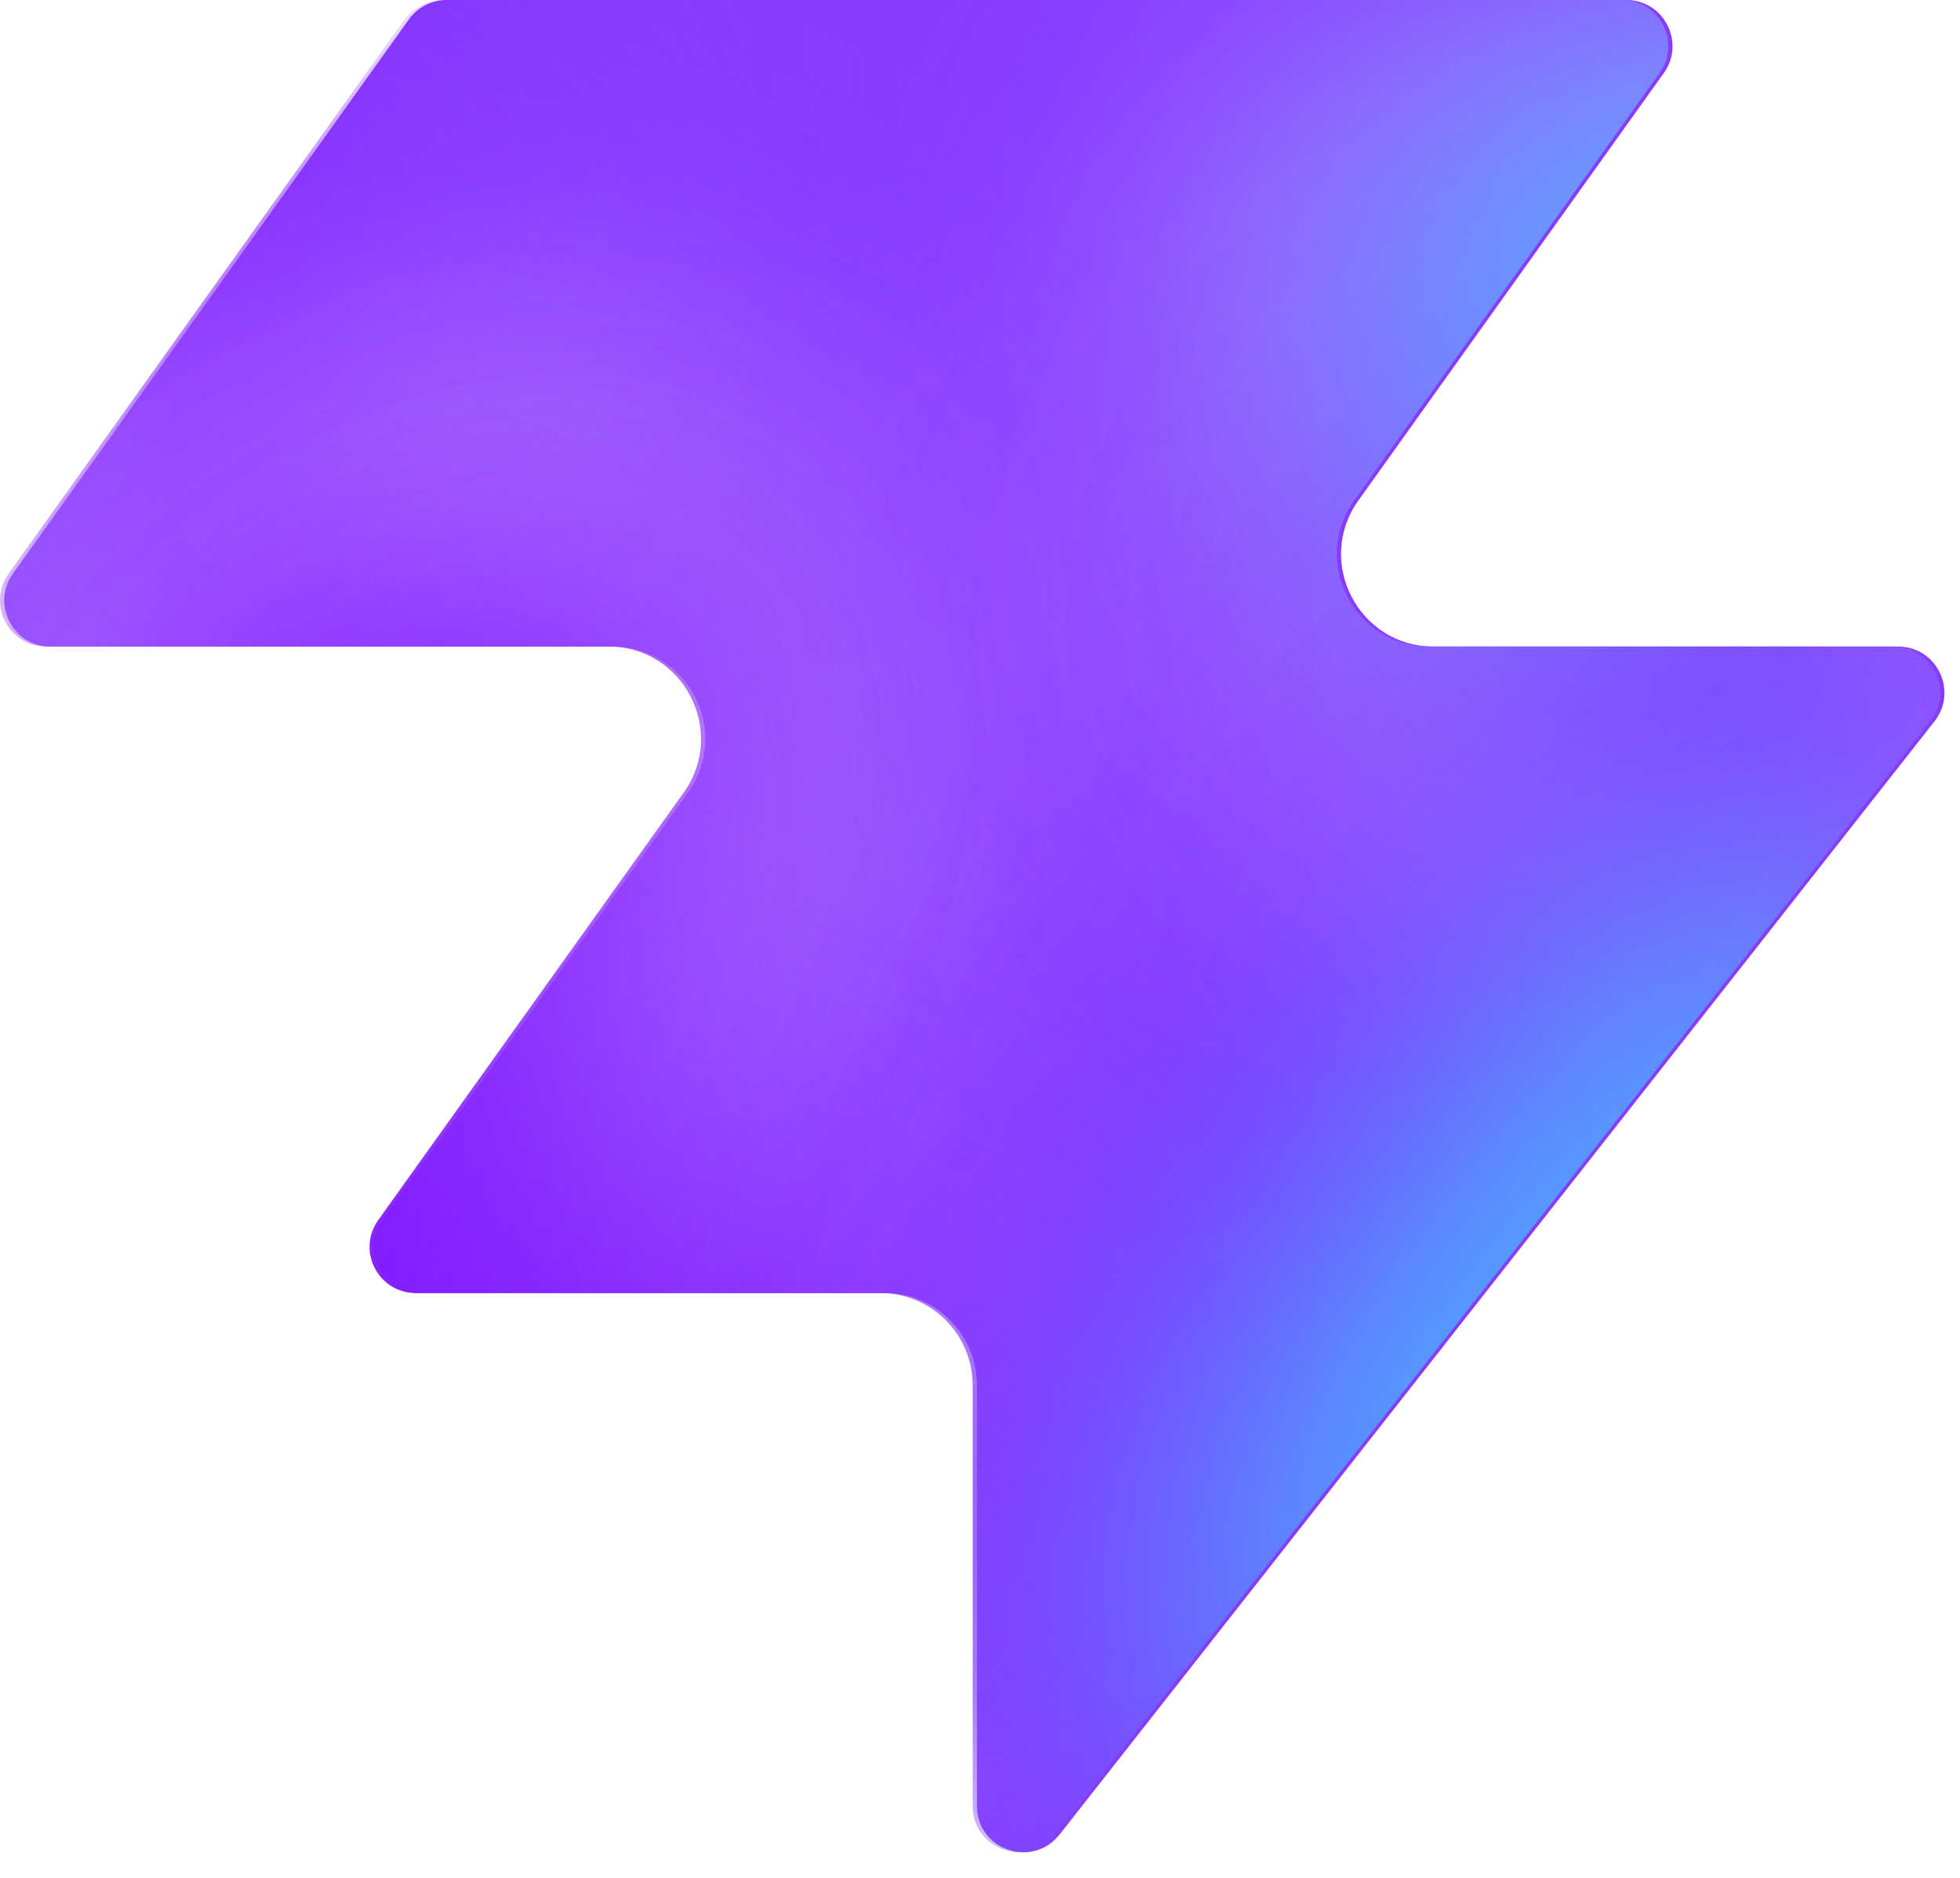
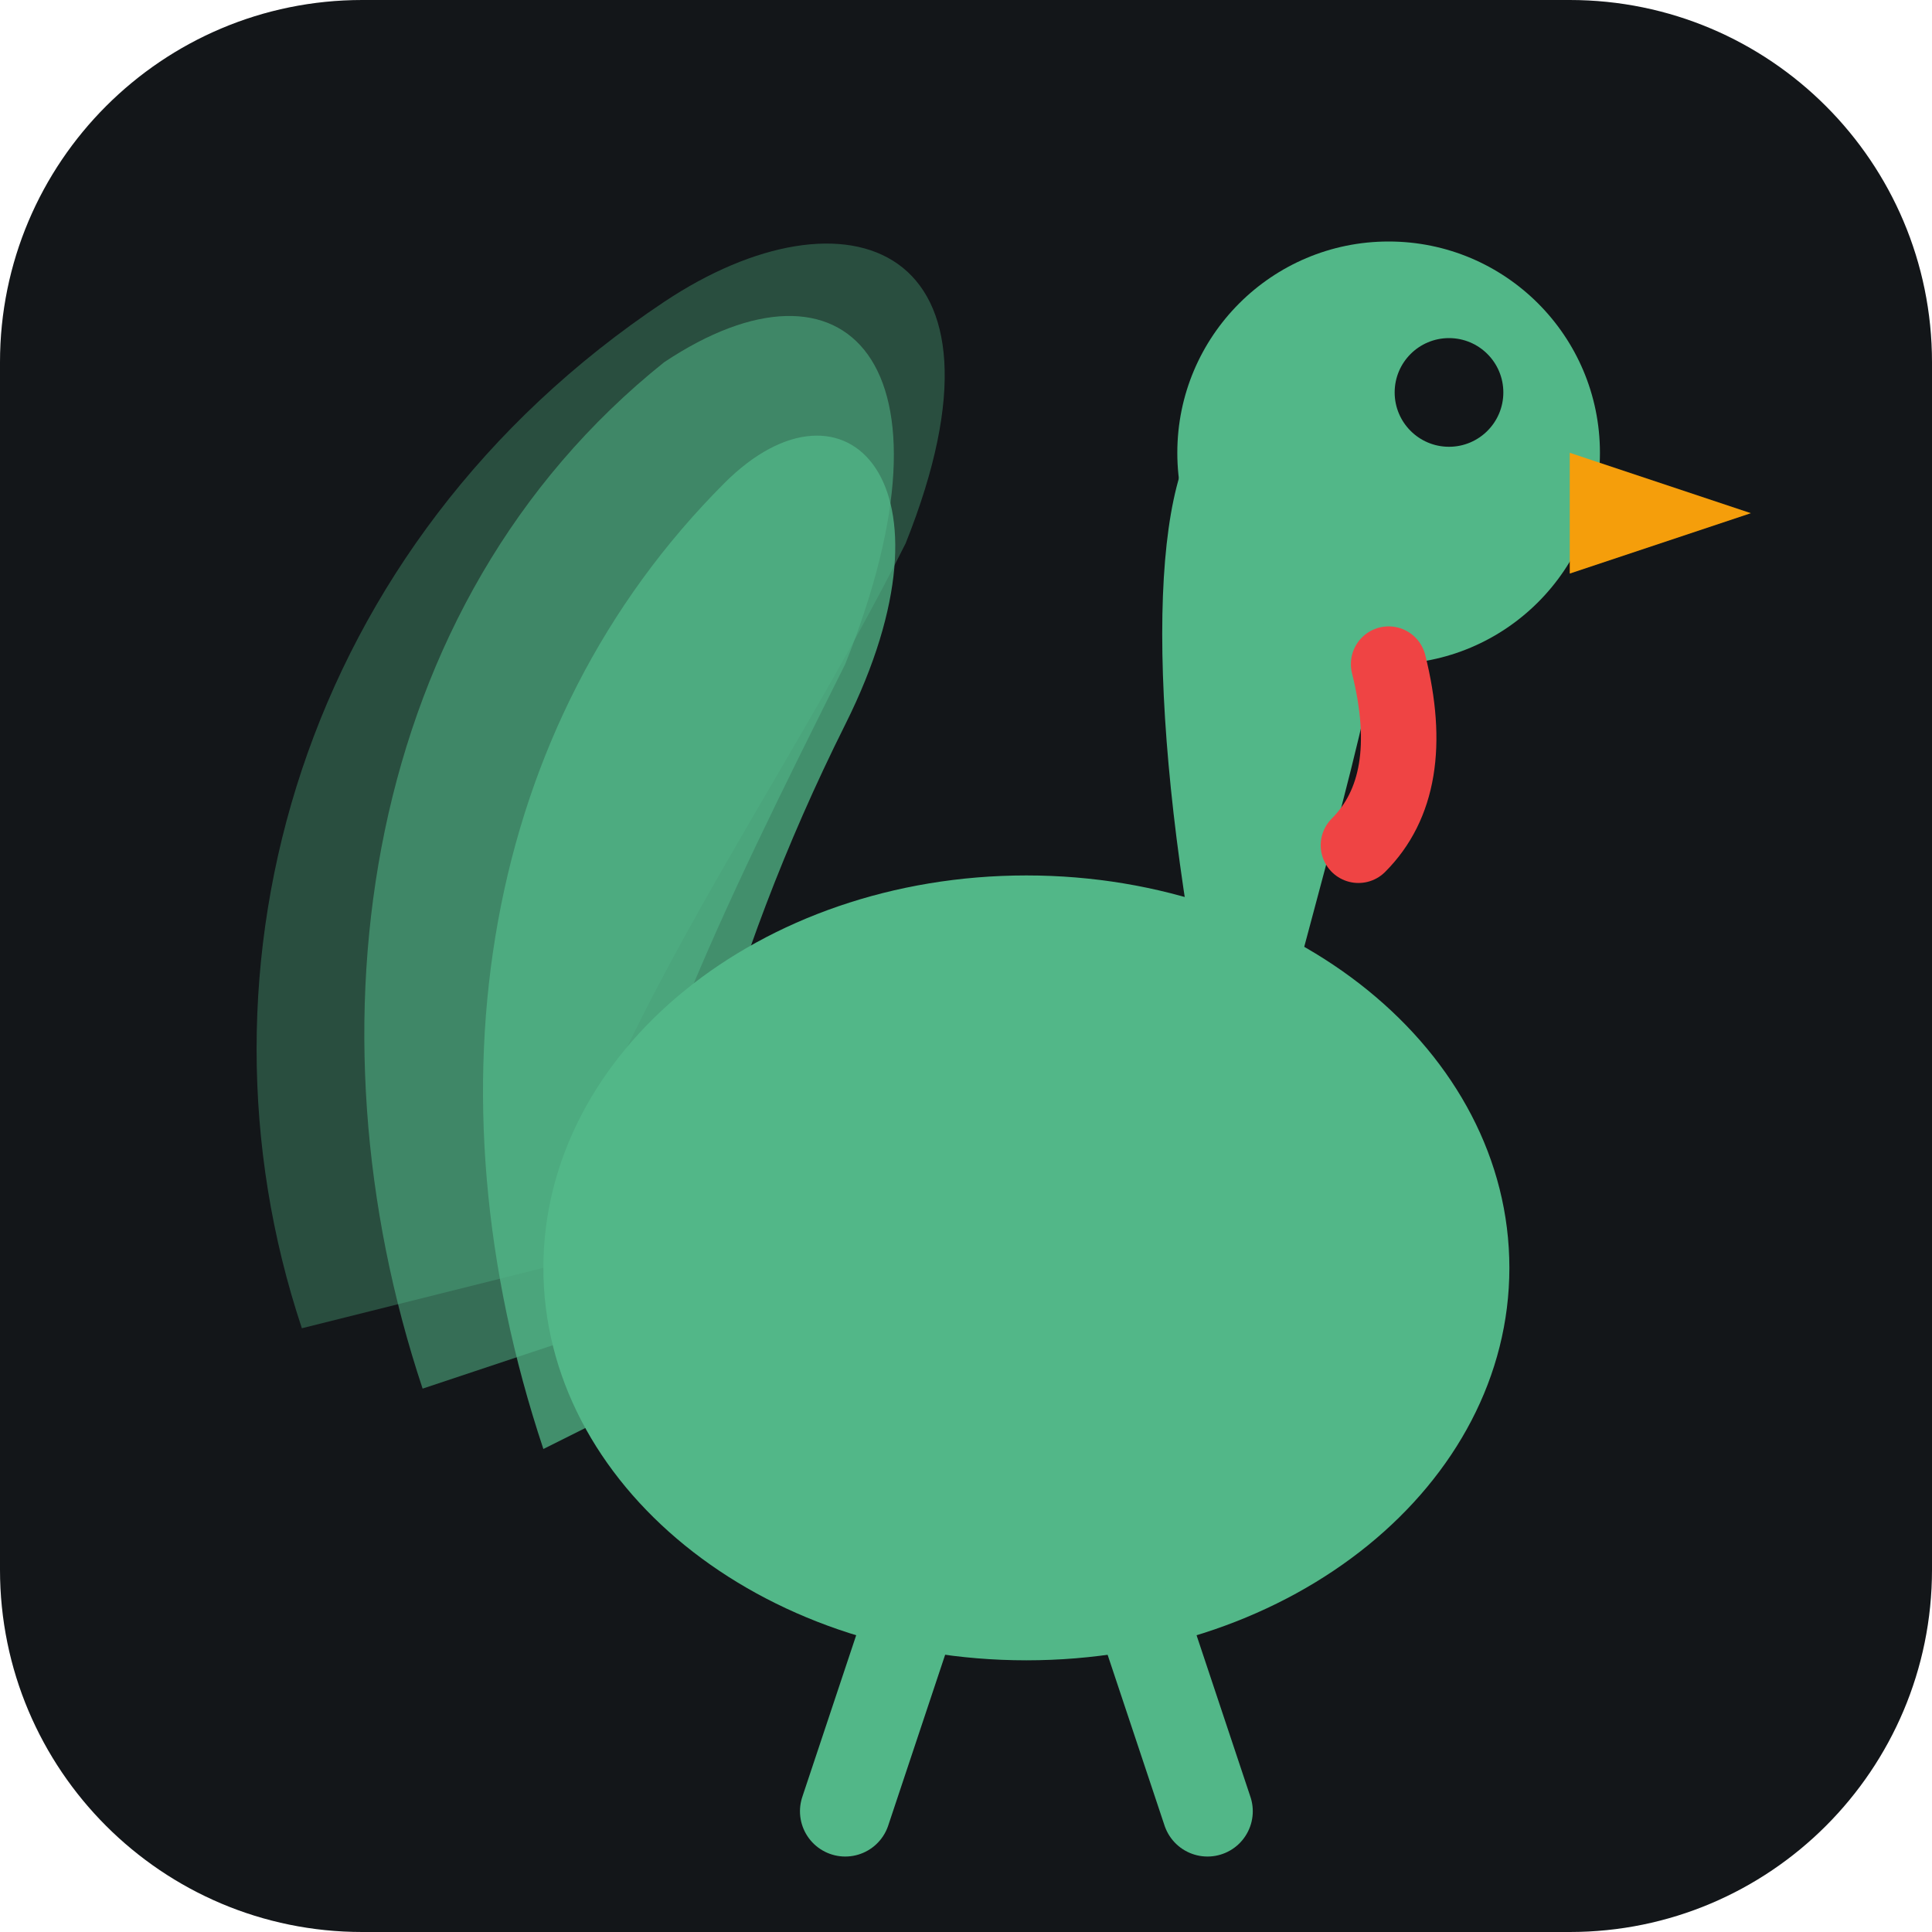
- <svg xmlns="http://www.w3.org/2000/svg" width="48" height="46" fill="none" viewBox="0 0 48 46">
-   <path fill="#863bff" d="M25.946 44.938c-.664.845-2.021.375-2.021-.698V33.937a2.26 2.26 0 0 0-2.262-2.262H10.287c-.92 0-1.456-1.04-.92-1.788l7.48-10.471c1.07-1.497 0-3.578-1.842-3.578H1.237c-.92 0-1.456-1.04-.92-1.788L10.013.474c.214-.297.556-.474.92-.474h28.894c.92 0 1.456 1.04.92 1.788l-7.48 10.471c-1.07 1.498 0 3.579 1.842 3.579h11.377c.943 0 1.473 1.088.89 1.83L25.947 44.94z" style="fill:#863bff;fill:color(display-p3 .525 .23 1);fill-opacity:1" />
-   <mask id="a" width="48" height="46" x="0" y="0" maskUnits="userSpaceOnUse" style="mask-type:alpha">
-     <path fill="#000" d="M25.842 44.938c-.664.844-2.021.375-2.021-.698V33.937a2.26 2.26 0 0 0-2.262-2.262H10.183c-.92 0-1.456-1.04-.92-1.788l7.48-10.471c1.07-1.498 0-3.579-1.842-3.579H1.133c-.92 0-1.456-1.04-.92-1.787L9.91.473c.214-.297.556-.474.92-.474h28.894c.92 0 1.456 1.04.92 1.788l-7.48 10.471c-1.07 1.498 0 3.578 1.842 3.578h11.377c.943 0 1.473 1.088.89 1.832L25.843 44.94z" style="fill:#000;fill-opacity:1" />
-   </mask>
-   <g mask="url(#a)">
-     <g filter="url(#b)">
-       <ellipse cx="5.508" cy="14.704" fill="#ede6ff" rx="5.508" ry="14.704" style="fill:#ede6ff;fill:color(display-p3 .927 .903 1);fill-opacity:1" transform="matrix(.00324 1 1 -.00324 -4.47 31.516)" />
-     </g>
-     <g filter="url(#c)">
-       <ellipse cx="10.399" cy="29.851" fill="#ede6ff" rx="10.399" ry="29.851" style="fill:#ede6ff;fill:color(display-p3 .927 .903 1);fill-opacity:1" transform="matrix(.00324 1 1 -.00324 -39.328 7.883)" />
-     </g>
-     <g filter="url(#d)">
-       <ellipse cx="5.508" cy="30.487" fill="#7e14ff" rx="5.508" ry="30.487" style="fill:#7e14ff;fill:color(display-p3 .492 .077 1);fill-opacity:1" transform="rotate(89.814 -25.913 -14.639)scale(1 -1)" />
-     </g>
-     <g filter="url(#e)">
-       <ellipse cx="5.508" cy="30.599" fill="#7e14ff" rx="5.508" ry="30.599" style="fill:#7e14ff;fill:color(display-p3 .492 .077 1);fill-opacity:1" transform="rotate(89.814 -32.644 -3.334)scale(1 -1)" />
-     </g>
-     <g filter="url(#f)">
-       <ellipse cx="5.508" cy="30.599" fill="#7e14ff" rx="5.508" ry="30.599" style="fill:#7e14ff;fill:color(display-p3 .492 .077 1);fill-opacity:1" transform="matrix(.00324 1 1 -.00324 -34.34 30.47)" />
-     </g>
-     <g filter="url(#g)">
-       <ellipse cx="14.072" cy="22.078" fill="#ede6ff" rx="14.072" ry="22.078" style="fill:#ede6ff;fill:color(display-p3 .927 .903 1);fill-opacity:1" transform="rotate(93.35 24.506 48.493)scale(-1 1)" />
-     </g>
-     <g filter="url(#h)">
-       <ellipse cx="3.47" cy="21.501" fill="#7e14ff" rx="3.47" ry="21.501" style="fill:#7e14ff;fill:color(display-p3 .492 .077 1);fill-opacity:1" transform="rotate(89.009 28.708 47.59)scale(-1 1)" />
-     </g>
-     <g filter="url(#i)">
-       <ellipse cx="3.47" cy="21.501" fill="#7e14ff" rx="3.47" ry="21.501" style="fill:#7e14ff;fill:color(display-p3 .492 .077 1);fill-opacity:1" transform="rotate(89.009 28.708 47.59)scale(-1 1)" />
-     </g>
-     <g filter="url(#j)">
-       <ellipse cx=".387" cy="8.972" fill="#7e14ff" rx="4.407" ry="29.108" style="fill:#7e14ff;fill:color(display-p3 .492 .077 1);fill-opacity:1" transform="rotate(39.51 .387 8.972)" />
-     </g>
-     <g filter="url(#k)">
-       <ellipse cx="47.523" cy="-6.092" fill="#7e14ff" rx="4.407" ry="29.108" style="fill:#7e14ff;fill:color(display-p3 .492 .077 1);fill-opacity:1" transform="rotate(37.892 47.523 -6.092)" />
-     </g>
-     <g filter="url(#l)">
-       <ellipse cx="41.412" cy="6.333" fill="#47bfff" rx="5.971" ry="9.665" style="fill:#47bfff;fill:color(display-p3 .28 .748 1);fill-opacity:1" transform="rotate(37.892 41.412 6.333)" />
-     </g>
-     <g filter="url(#m)">
-       <ellipse cx="-1.879" cy="38.332" fill="#7e14ff" rx="4.407" ry="29.108" style="fill:#7e14ff;fill:color(display-p3 .492 .077 1);fill-opacity:1" transform="rotate(37.892 -1.88 38.332)" />
-     </g>
-     <g filter="url(#n)">
-       <ellipse cx="-1.879" cy="38.332" fill="#7e14ff" rx="4.407" ry="29.108" style="fill:#7e14ff;fill:color(display-p3 .492 .077 1);fill-opacity:1" transform="rotate(37.892 -1.88 38.332)" />
-     </g>
-     <g filter="url(#o)">
-       <ellipse cx="35.651" cy="29.907" fill="#7e14ff" rx="4.407" ry="29.108" style="fill:#7e14ff;fill:color(display-p3 .492 .077 1);fill-opacity:1" transform="rotate(37.892 35.651 29.907)" />
-     </g>
-     <g filter="url(#p)">
-       <ellipse cx="38.418" cy="32.4" fill="#47bfff" rx="5.971" ry="15.297" style="fill:#47bfff;fill:color(display-p3 .28 .748 1);fill-opacity:1" transform="rotate(37.892 38.418 32.4)" />
-     </g>
-   </g>
-   <defs>
-     <filter id="b" width="60.045" height="41.654" x="-19.77" y="16.149" color-interpolation-filters="sRGB" filterUnits="userSpaceOnUse">
-       <feFlood flood-opacity="0" result="BackgroundImageFix" />
-       <feBlend in="SourceGraphic" in2="BackgroundImageFix" result="shape" />
-       <feGaussianBlur result="effect1_foregroundBlur_2002_17158" stdDeviation="7.659" />
-     </filter>
-     <filter id="c" width="90.34" height="51.437" x="-54.613" y="-7.533" color-interpolation-filters="sRGB" filterUnits="userSpaceOnUse">
-       <feFlood flood-opacity="0" result="BackgroundImageFix" />
-       <feBlend in="SourceGraphic" in2="BackgroundImageFix" result="shape" />
-       <feGaussianBlur result="effect1_foregroundBlur_2002_17158" stdDeviation="7.659" />
-     </filter>
-     <filter id="d" width="79.355" height="29.4" x="-49.64" y="2.03" color-interpolation-filters="sRGB" filterUnits="userSpaceOnUse">
-       <feFlood flood-opacity="0" result="BackgroundImageFix" />
-       <feBlend in="SourceGraphic" in2="BackgroundImageFix" result="shape" />
-       <feGaussianBlur result="effect1_foregroundBlur_2002_17158" stdDeviation="4.596" />
-     </filter>
-     <filter id="e" width="79.579" height="29.4" x="-45.045" y="20.029" color-interpolation-filters="sRGB" filterUnits="userSpaceOnUse">
-       <feFlood flood-opacity="0" result="BackgroundImageFix" />
-       <feBlend in="SourceGraphic" in2="BackgroundImageFix" result="shape" />
-       <feGaussianBlur result="effect1_foregroundBlur_2002_17158" stdDeviation="4.596" />
-     </filter>
-     <filter id="f" width="79.579" height="29.4" x="-43.513" y="21.178" color-interpolation-filters="sRGB" filterUnits="userSpaceOnUse">
-       <feFlood flood-opacity="0" result="BackgroundImageFix" />
-       <feBlend in="SourceGraphic" in2="BackgroundImageFix" result="shape" />
-       <feGaussianBlur result="effect1_foregroundBlur_2002_17158" stdDeviation="4.596" />
-     </filter>
-     <filter id="g" width="74.749" height="58.852" x="15.756" y="-17.901" color-interpolation-filters="sRGB" filterUnits="userSpaceOnUse">
-       <feFlood flood-opacity="0" result="BackgroundImageFix" />
-       <feBlend in="SourceGraphic" in2="BackgroundImageFix" result="shape" />
-       <feGaussianBlur result="effect1_foregroundBlur_2002_17158" stdDeviation="7.659" />
-     </filter>
-     <filter id="h" width="61.377" height="25.362" x="23.548" y="2.284" color-interpolation-filters="sRGB" filterUnits="userSpaceOnUse">
-       <feFlood flood-opacity="0" result="BackgroundImageFix" />
-       <feBlend in="SourceGraphic" in2="BackgroundImageFix" result="shape" />
-       <feGaussianBlur result="effect1_foregroundBlur_2002_17158" stdDeviation="4.596" />
-     </filter>
-     <filter id="i" width="61.377" height="25.362" x="23.548" y="2.284" color-interpolation-filters="sRGB" filterUnits="userSpaceOnUse">
-       <feFlood flood-opacity="0" result="BackgroundImageFix" />
-       <feBlend in="SourceGraphic" in2="BackgroundImageFix" result="shape" />
-       <feGaussianBlur result="effect1_foregroundBlur_2002_17158" stdDeviation="4.596" />
-     </filter>
-     <filter id="j" width="56.045" height="63.649" x="-27.636" y="-22.853" color-interpolation-filters="sRGB" filterUnits="userSpaceOnUse">
-       <feFlood flood-opacity="0" result="BackgroundImageFix" />
-       <feBlend in="SourceGraphic" in2="BackgroundImageFix" result="shape" />
-       <feGaussianBlur result="effect1_foregroundBlur_2002_17158" stdDeviation="4.596" />
-     </filter>
-     <filter id="k" width="54.814" height="64.646" x="20.116" y="-38.415" color-interpolation-filters="sRGB" filterUnits="userSpaceOnUse">
-       <feFlood flood-opacity="0" result="BackgroundImageFix" />
-       <feBlend in="SourceGraphic" in2="BackgroundImageFix" result="shape" />
-       <feGaussianBlur result="effect1_foregroundBlur_2002_17158" stdDeviation="4.596" />
-     </filter>
-     <filter id="l" width="33.541" height="35.313" x="24.641" y="-11.323" color-interpolation-filters="sRGB" filterUnits="userSpaceOnUse">
-       <feFlood flood-opacity="0" result="BackgroundImageFix" />
-       <feBlend in="SourceGraphic" in2="BackgroundImageFix" result="shape" />
-       <feGaussianBlur result="effect1_foregroundBlur_2002_17158" stdDeviation="4.596" />
-     </filter>
-     <filter id="m" width="54.814" height="64.646" x="-29.286" y="6.009" color-interpolation-filters="sRGB" filterUnits="userSpaceOnUse">
-       <feFlood flood-opacity="0" result="BackgroundImageFix" />
-       <feBlend in="SourceGraphic" in2="BackgroundImageFix" result="shape" />
-       <feGaussianBlur result="effect1_foregroundBlur_2002_17158" stdDeviation="4.596" />
-     </filter>
-     <filter id="n" width="54.814" height="64.646" x="-29.286" y="6.009" color-interpolation-filters="sRGB" filterUnits="userSpaceOnUse">
-       <feFlood flood-opacity="0" result="BackgroundImageFix" />
-       <feBlend in="SourceGraphic" in2="BackgroundImageFix" result="shape" />
-       <feGaussianBlur result="effect1_foregroundBlur_2002_17158" stdDeviation="4.596" />
-     </filter>
-     <filter id="o" width="54.814" height="64.646" x="8.244" y="-2.416" color-interpolation-filters="sRGB" filterUnits="userSpaceOnUse">
-       <feFlood flood-opacity="0" result="BackgroundImageFix" />
-       <feBlend in="SourceGraphic" in2="BackgroundImageFix" result="shape" />
-       <feGaussianBlur result="effect1_foregroundBlur_2002_17158" stdDeviation="4.596" />
-     </filter>
-     <filter id="p" width="39.409" height="43.623" x="18.713" y="10.588" color-interpolation-filters="sRGB" filterUnits="userSpaceOnUse">
-       <feFlood flood-opacity="0" result="BackgroundImageFix" />
-       <feBlend in="SourceGraphic" in2="BackgroundImageFix" result="shape" />
-       <feGaussianBlur result="effect1_foregroundBlur_2002_17158" stdDeviation="4.596" />
-     </filter>
-   </defs>
+ <svg xmlns="http://www.w3.org/2000/svg" viewBox="0 0 64 64">
+   <rect width="64" height="64" fill="#131619" rx="12" />
+   <path d="M10 44 C6 32, 10 18, 22 10 C28 6, 34 8, 30 18 C26 26, 20 34, 18 42 Z" fill="#52b788" opacity="0.35" />
+   <path d="M14 46 C10 34, 12 20, 22 12 C28 8, 32 12, 28 22 C24 30, 20 38, 20 44 Z" fill="#52b788" opacity="0.55" />
+   <path d="M18 48 C14 36, 16 24, 24 16 C28 12, 32 16, 28 24 C24 32, 22 40, 22 46 Z" fill="#52b788" opacity="0.75" />
+   <ellipse cx="34" cy="42" rx="16" ry="13" fill="#52b788" />
+   <path d="M42 36 C44 28, 46 22, 46 18 C46 14, 42 12, 40 14 C38 16, 38 24, 40 34 Z" fill="#52b788" />
+   <circle cx="46" cy="15" r="7" fill="#52b788" />
+   <circle cx="48" cy="13" r="1.8" fill="#131619" />
+   <path d="M52 15 L58 17 L52 19 Z" fill="#f59e0b" />
+   <path d="M46 22 Q47 26, 45 28" stroke="#ef4444" stroke-width="2.5" stroke-linecap="round" fill="none" />
+   <path d="M30 54 L28 60 M38 54 L40 60" stroke="#52b788" stroke-width="3" stroke-linecap="round" />
</svg>
